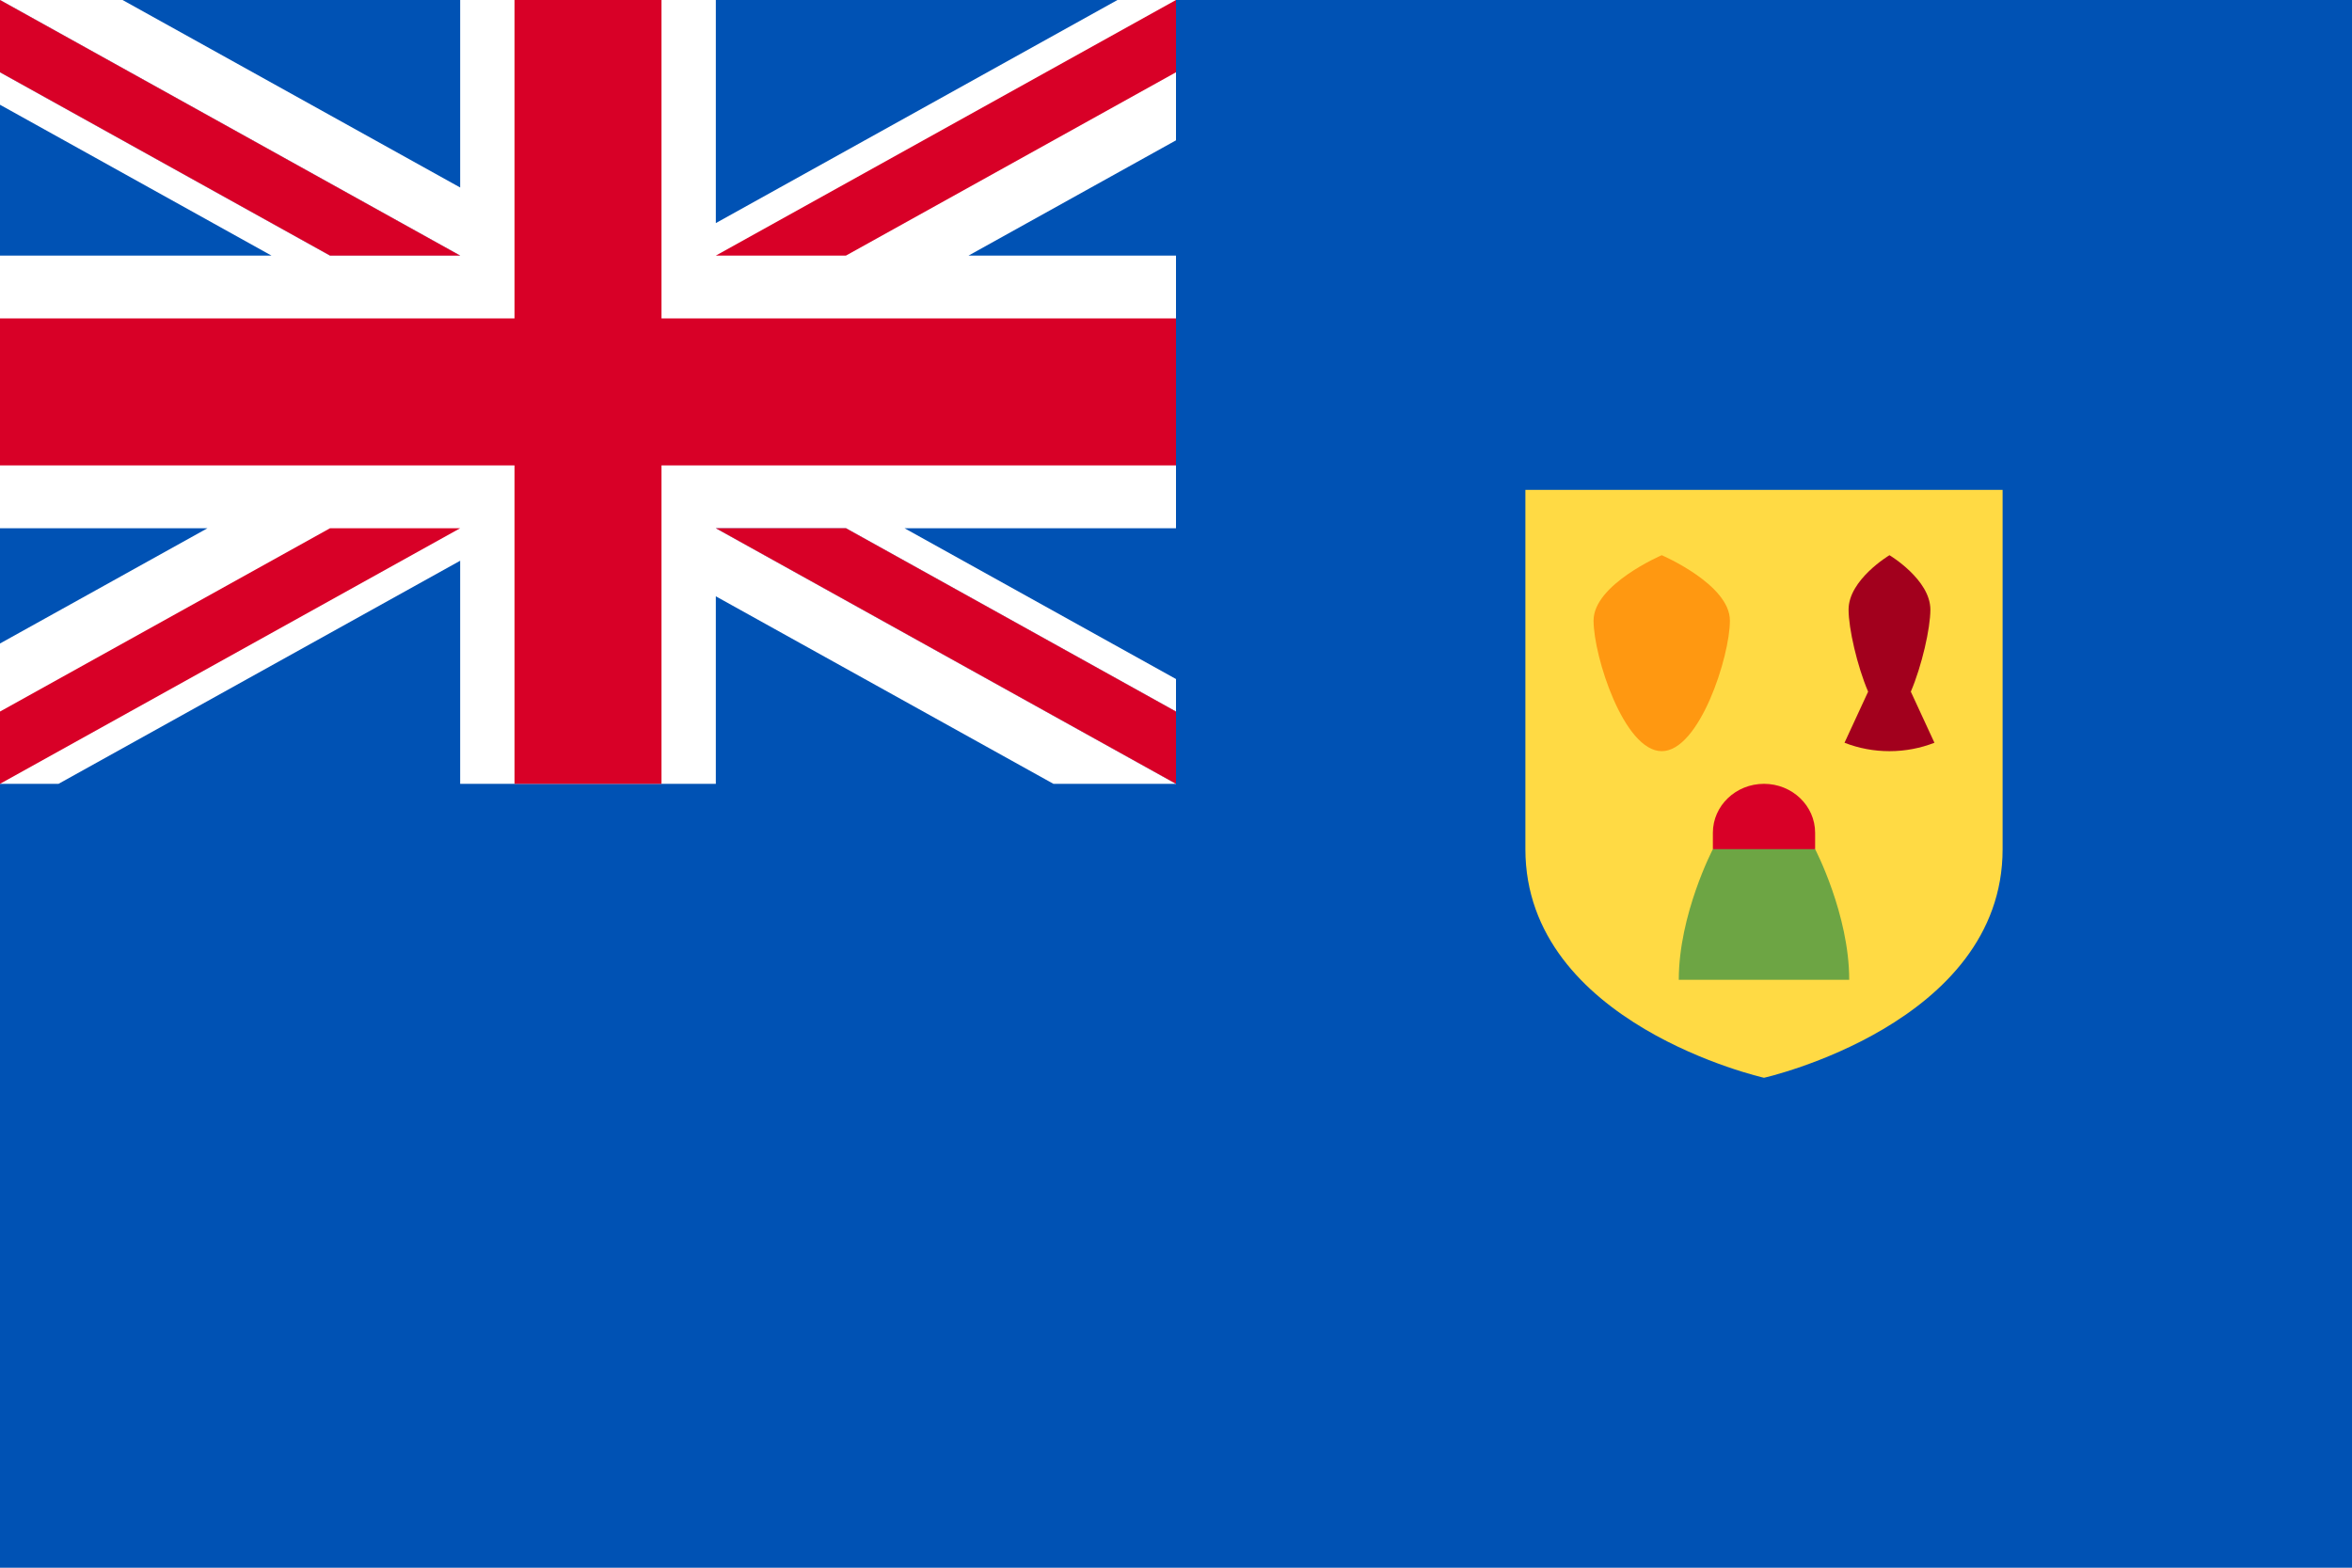
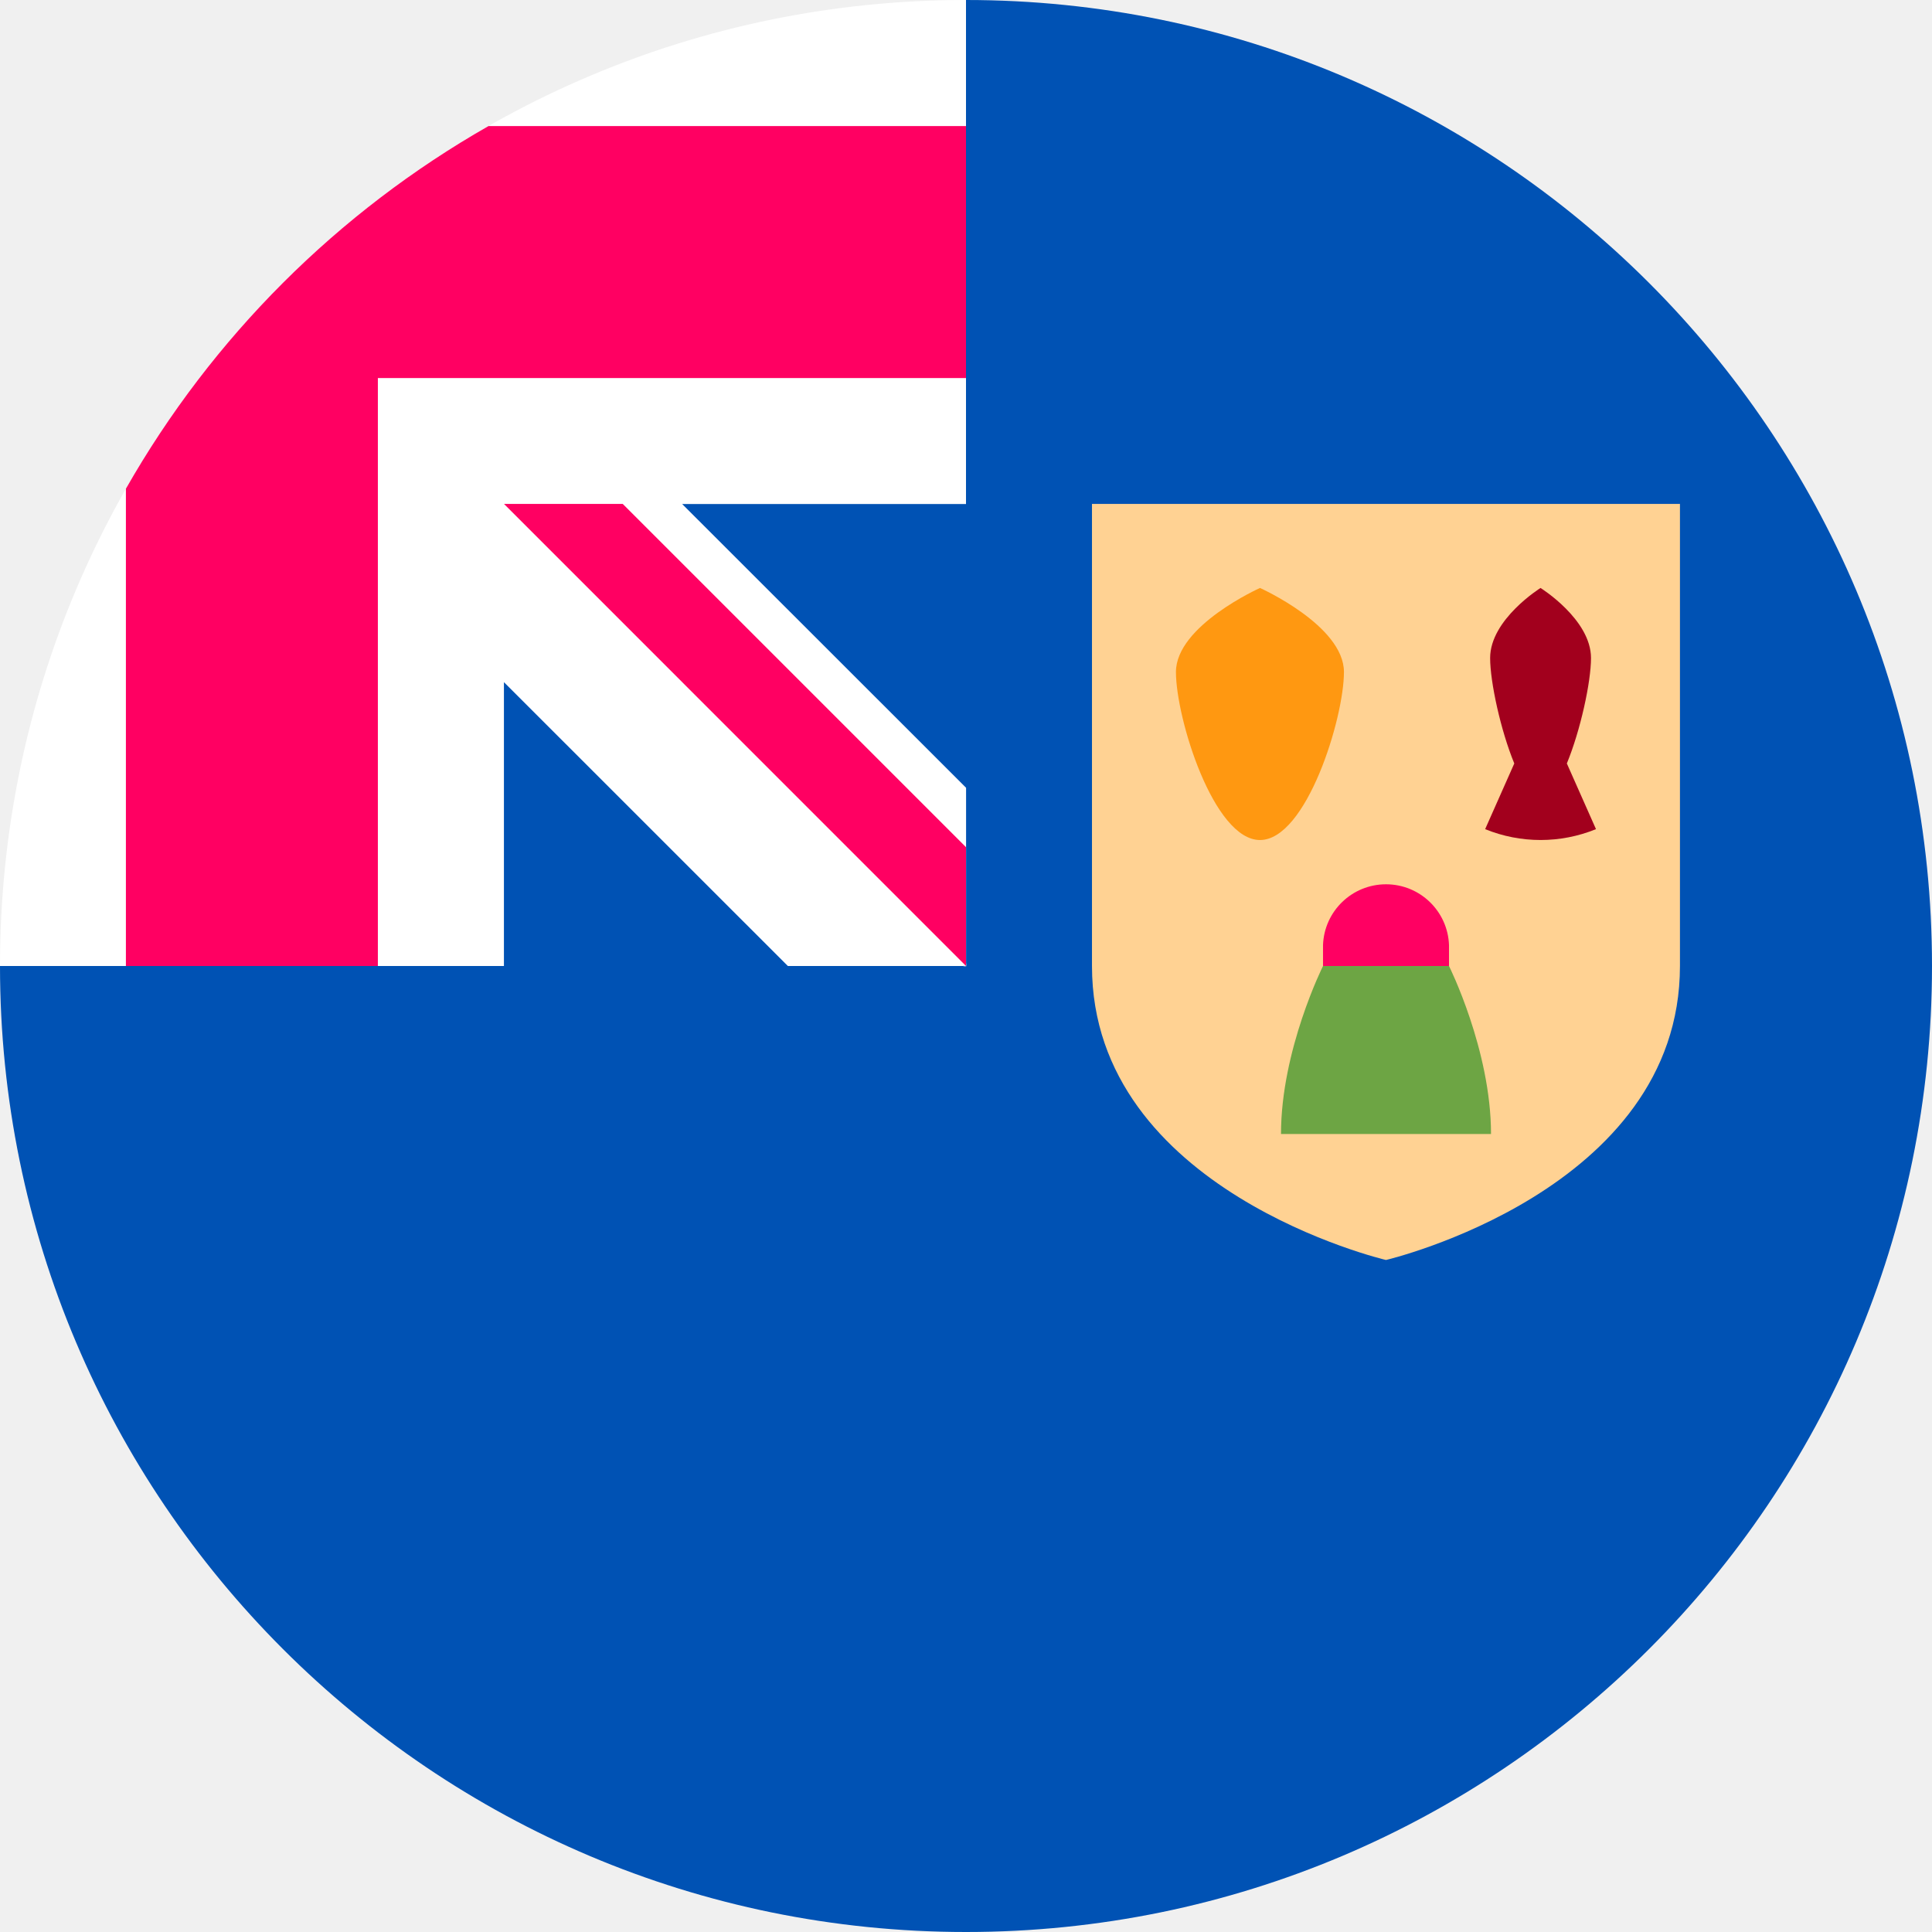
- <svg xmlns="http://www.w3.org/2000/svg" viewBox="0 85.333 512 341.333">
-   <path fill="#0052B4" d="M0 85.333h512V426.67H0z" />
-   <path fill="#FFDA44" d="M332.058 191.996v78.221c0 38.103 51.942 49.779 51.942 49.779s51.942-11.675 51.942-49.779v-78.221H332.058z" />
-   <path fill="#FF9811" d="M376.579 220.44c0 7.855-6.644 28.445-14.84 28.445s-14.84-20.589-14.84-28.445c0-7.856 14.84-14.222 14.84-14.222s14.84 6.367 14.84 14.222z" />
-   <path fill="#A2001D" d="M415.961 235.93c2.394-5.6 4.257-13.785 4.257-17.86 0-6.546-8.904-11.852-8.904-11.852s-8.904 5.306-8.904 11.852c0 4.075 1.862 12.26 4.257 17.86l-5.141 11.123a26.898 26.898 0 0 0 9.788 1.831c3.463 0 6.766-.654 9.788-1.831l-5.141-11.123z" />
-   <path fill="#6DA544" d="M372.87 270.217s-7.421 14.222-7.421 28.445h37.101c0-14.222-7.421-28.445-7.421-28.445l-11.13-7.111-11.129 7.111z" />
-   <path fill="#D80027" d="M395.13 270.217v-3.555c0-5.891-4.983-10.666-11.13-10.666-6.147 0-11.13 4.776-11.13 10.666v3.555h22.26z" />
-   <path fill="#FFF" d="M256 85.333v30.553l-45.167 25.099H256v59.359h-59.103L256 233.179v22.817h-26.68l-73.494-40.826v40.826h-55.652v-48.573l-87.43 48.573H0v-30.554l45.167-25.098H0v-59.359h59.103L0 108.139V85.333h26.68l73.494 40.825V85.333h55.652v48.572l87.43-48.572z" />
-   <path fill="#D80027" d="M144 85.33h-32v69.332H0v32h112v69.334h32v-69.334h112v-32H144z" />
-   <path fill="#0052B4" d="M155.826 200.344 256 255.996v-15.737l-71.847-39.915z" />
-   <path fill="#FFF" d="M155.826 200.344 256 255.996v-15.737l-71.847-39.915z" />
-   <g fill="#D80027">
-     <path d="M155.826 200.344 256 255.996v-15.737l-71.847-39.915zM71.846 200.344 0 240.259v15.737l100.174-55.652z" />
+ <svg xmlns="http://www.w3.org/2000/svg" width="24" height="24" fill="none">
+   <g clip-path="url(#a)">
+     <path d="M24 12c0 6.627-5.373 12-12 12S0 18.627 0 12C0 12.003 12 0 12 0c6.627 0 12 5.372 12 12Z" fill="#0052B4" />
+     <path d="M11.968 12.003h.035v-.036l-.035.036ZM12 6.26V0h-.002C5.371 0 0 5.373 0 12h6.26V8.474L9.787 12h2.182l.032-.032V9.786L8.474 6.261H12Z" fill="#fff" />
+     <path d="M6.07 1.565a12.057 12.057 0 0 0-4.506 4.506V12h3.13V4.696H12v-3.13H6.07Z" fill="#FF0062" />
+     <path d="M12 10.524 7.736 6.26H6.261L12 12v-1.476Z" fill="#FF0062" />
+     <path d="M13.565 6.26V12c0 2.796 3.652 3.652 3.652 3.652s3.652-.856 3.652-3.652V6.26h-7.304Z" fill="#FFD293" />
+     <path d="M16.695 8.348c0 .576-.467 2.087-1.043 2.087-.576 0-1.044-1.511-1.044-2.087 0-.577 1.044-1.044 1.044-1.044s1.043.467 1.043 1.044Z" fill="#FF9811" />
+     <path d="M19.464 9.484c.169-.41.3-1.011.3-1.31 0-.48-.627-.87-.627-.87s-.626.39-.626.87c0 .299.131.9.3 1.31l-.362.816a1.825 1.825 0 0 0 1.377 0l-.362-.816Z" fill="#A2001D" />
+     <path d="M16.435 12s-.522 1.043-.522 2.087h2.609C18.522 13.044 18 12 18 12l-.783-.522-.782.522Z" fill="#6DA544" />
+     <path d="M18 12v-.26a.783.783 0 0 0-1.565 0V12H18Z" fill="#FF0062" />
  </g>
-   <path fill="#0052B4" d="M100.174 140.982 0 85.33v15.737l71.847 39.915z" />
-   <path fill="#FFF" d="M100.174 140.982 0 85.33v15.737l71.847 39.915z" />
-   <g fill="#D80027">
-     <path d="M100.174 140.982 0 85.33v15.737l71.847 39.915zM184.154 140.982 256 101.067V85.33l-100.174 55.652z" />
-   </g>
+   <defs>
+     <clipPath id="a">
+       <path fill="#fff" d="M0 0h24v24H0z" />
+     </clipPath>
+   </defs>
</svg>
